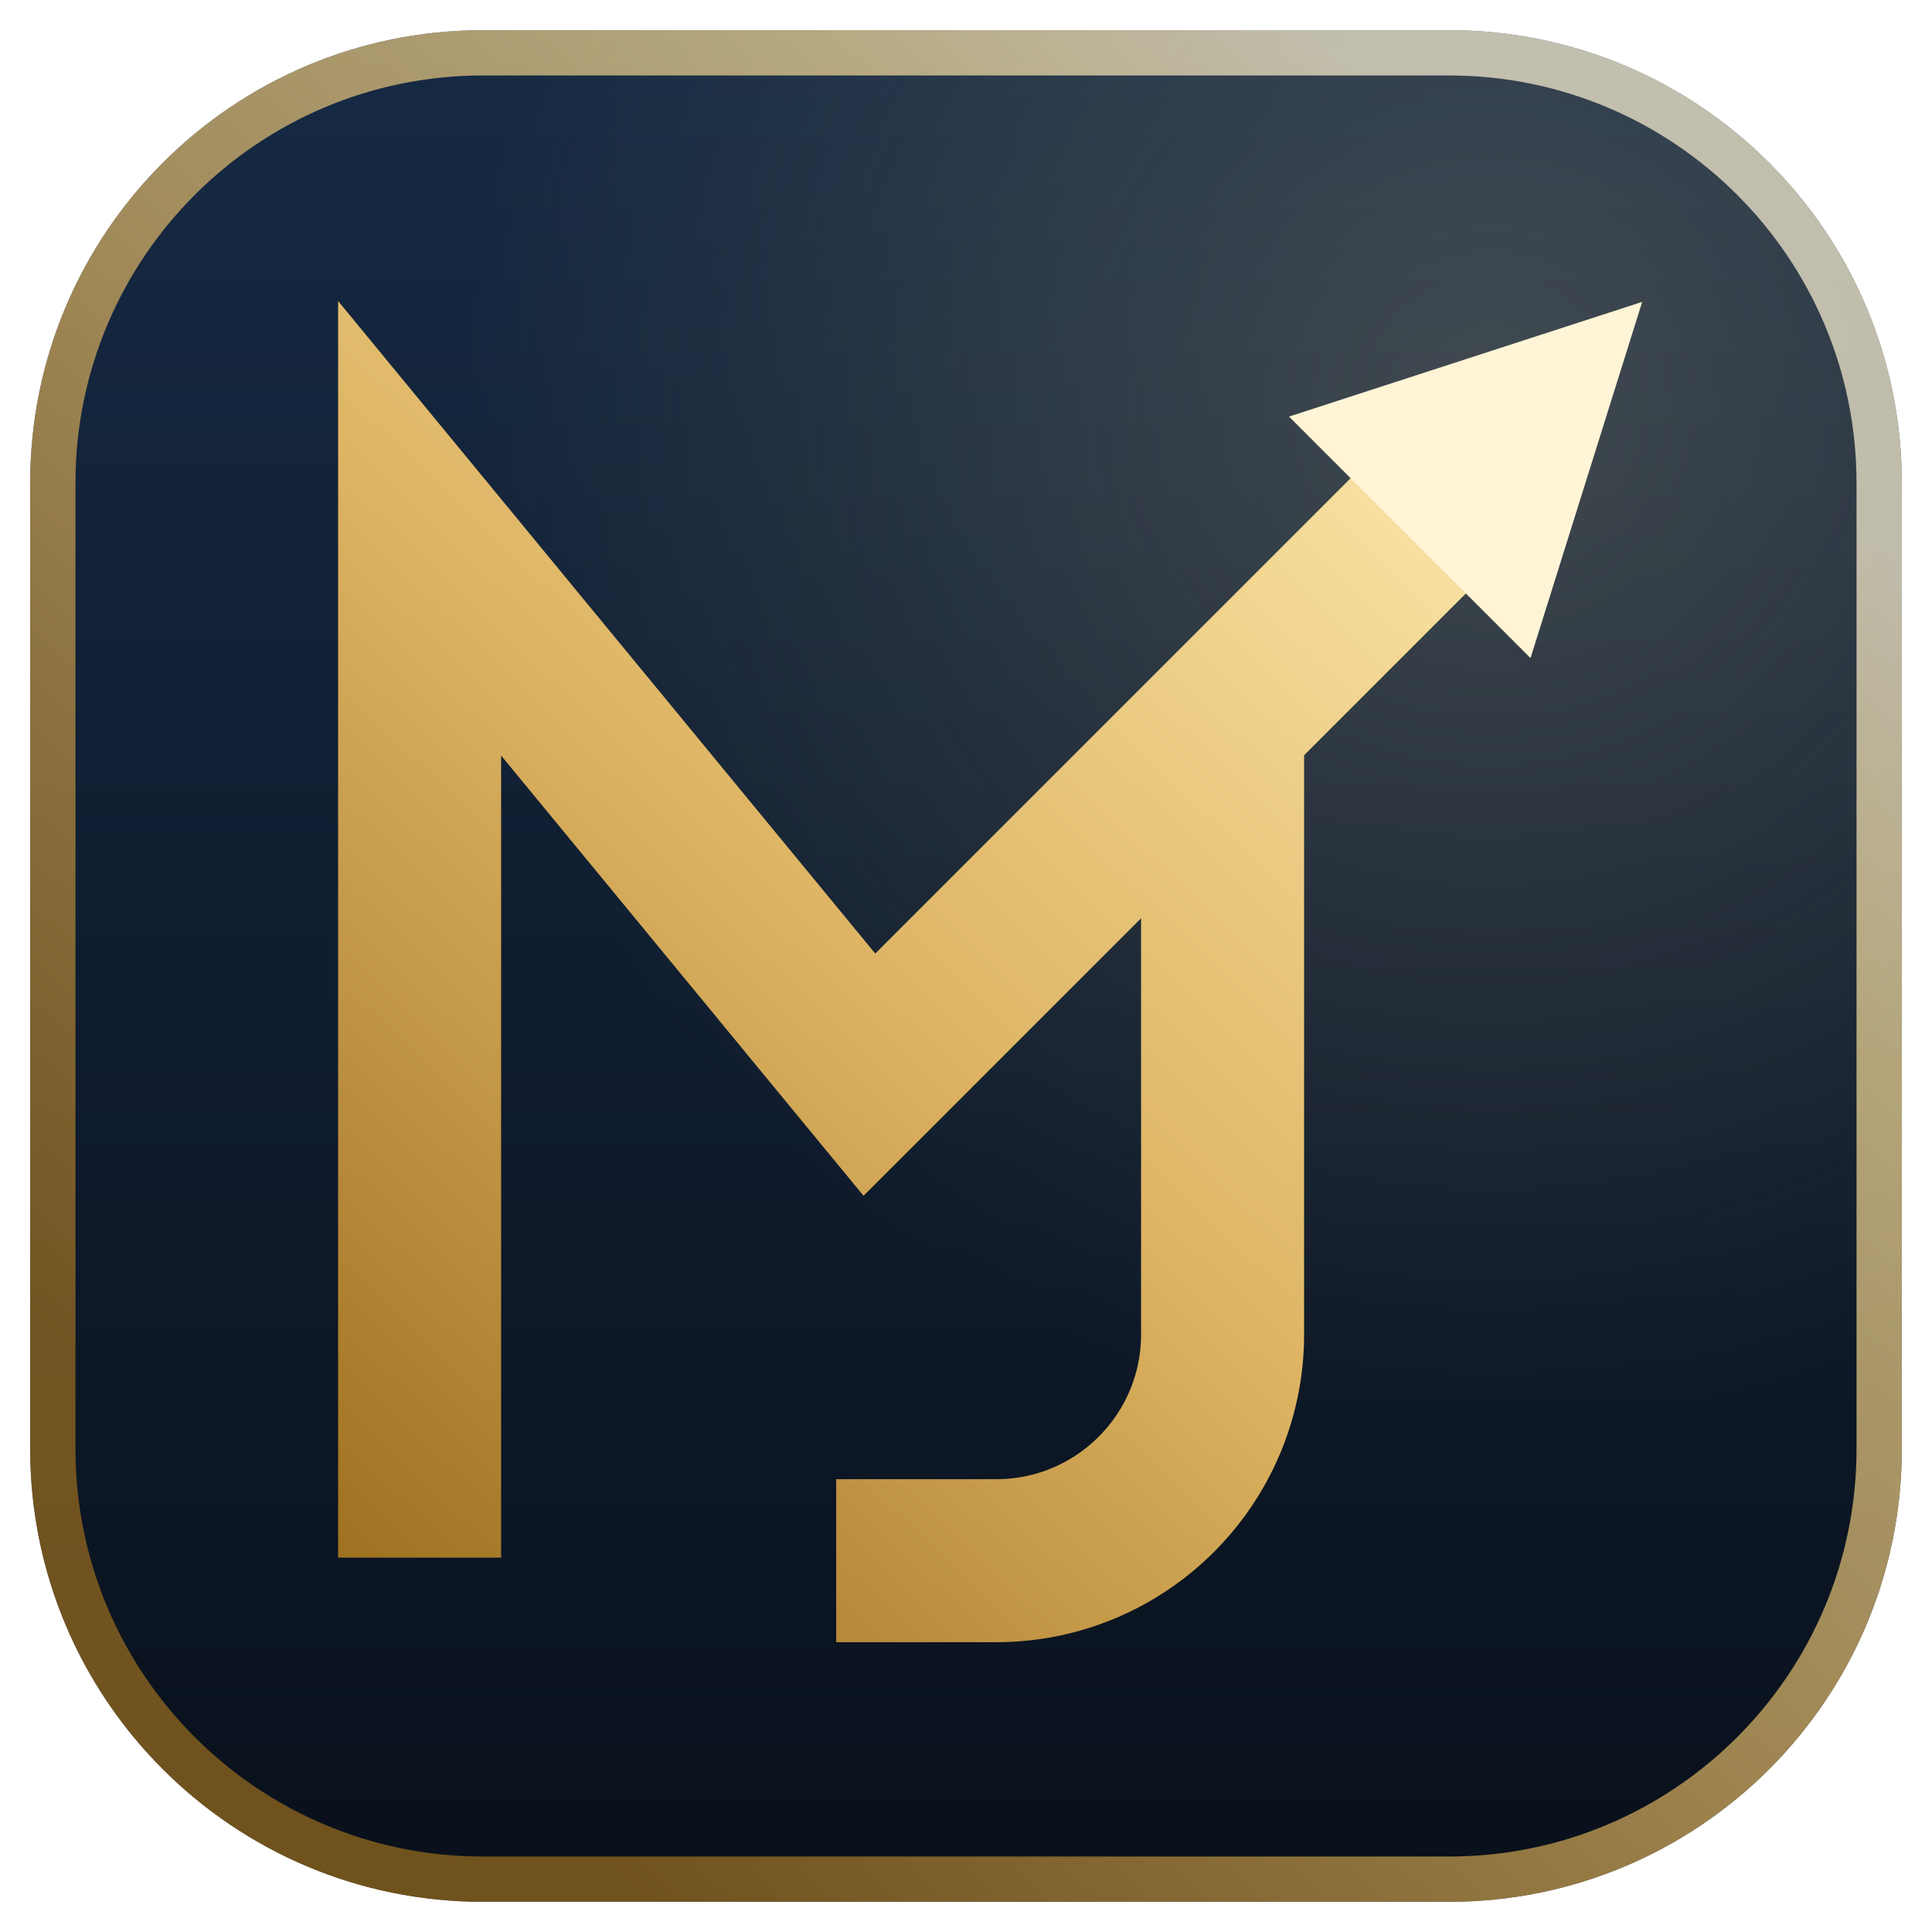
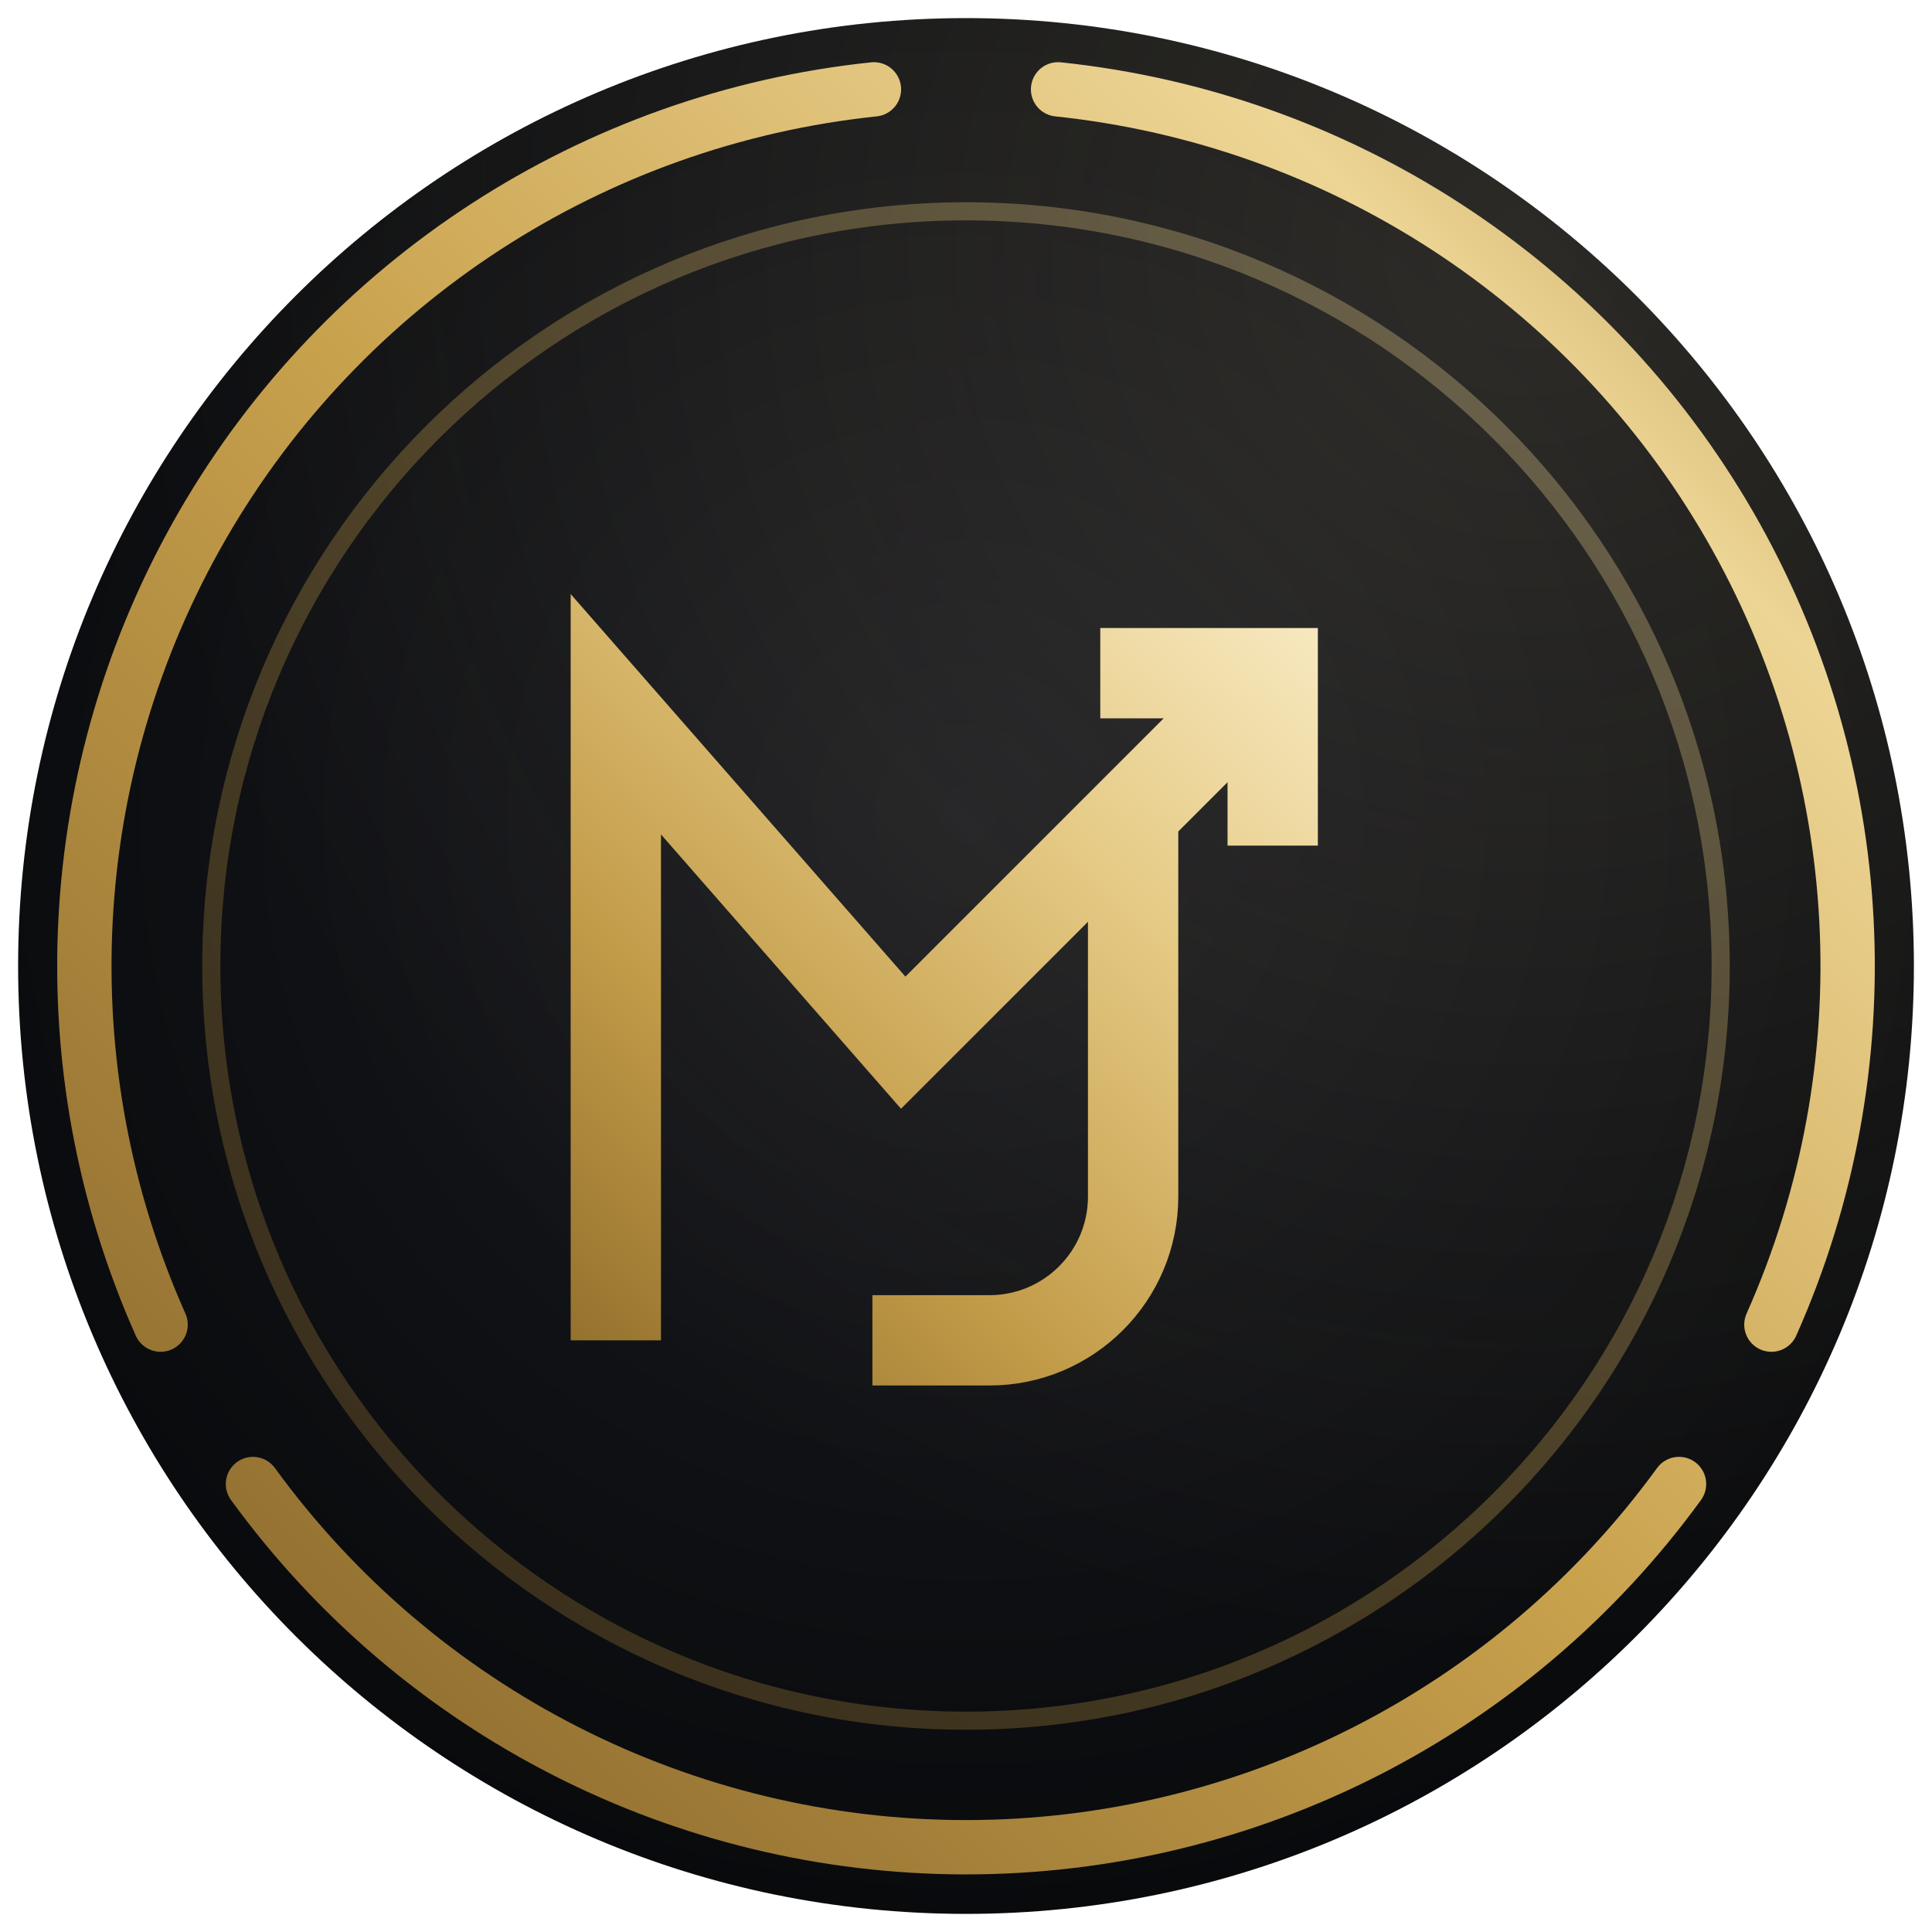
- <svg xmlns="http://www.w3.org/2000/svg" viewBox="0 0 64 64" width="512" height="512" role="img" aria-label="FX 민준 2000">
+ <svg xmlns="http://www.w3.org/2000/svg" viewBox="0 0 64 64" width="512" height="512" role="img" aria-label="MINJUN 2000 CAPITAL">
  <defs>
-     <linearGradient id="fxmj-gold" gradientUnits="userSpaceOnUse" x1="12" y1="54" x2="54" y2="10">
-       <stop offset="0" stop-color="#9C6E1E" />
-       <stop offset=".45" stop-color="#DDB463" />
-       <stop offset=".8" stop-color="#F6DC9A" />
-       <stop offset="1" stop-color="#FFF4D6" />
+     <linearGradient id="mj-gold" gradientUnits="userSpaceOnUse" x1="12" y1="54" x2="52" y2="12">
+       <stop offset="0" stop-color="#8A6828" />
+       <stop offset=".32" stop-color="#C29B48" />
+       <stop offset=".66" stop-color="#E6CB86" />
+       <stop offset="1" stop-color="#FBF0CF" />
    </linearGradient>
-     <linearGradient id="fxmj-navy" x1="0" y1="0" x2="0" y2="1">
-       <stop offset="0" stop-color="#162A44" />
-       <stop offset="1" stop-color="#09101B" />
+     <linearGradient id="mj-ring" gradientUnits="userSpaceOnUse" x1="0" y1="64" x2="64" y2="0">
+       <stop offset="0" stop-color="#7A5A24" />
+       <stop offset=".5" stop-color="#C9A24D" />
+       <stop offset=".8" stop-color="#EDD595" />
+       <stop offset="1" stop-color="#A9853C" />
    </linearGradient>
-     <radialGradient id="fxmj-glow" cx=".78" cy=".2" r=".55">
-       <stop offset="0" stop-color="#F6DC9A" stop-opacity=".2" />
-       <stop offset="1" stop-color="#F6DC9A" stop-opacity="0" />
+     <radialGradient id="mj-onyx" cx=".5" cy=".42" r=".62">
+       <stop offset="0" stop-color="#1B1C21" />
+       <stop offset="1" stop-color="#08090B" />
+     </radialGradient>
+     <radialGradient id="mj-light" cx=".8" cy=".12" r=".75">
+       <stop offset="0" stop-color="#F6E3AE" stop-opacity=".13" />
+       <stop offset="1" stop-color="#F6E3AE" stop-opacity="0" />
    </radialGradient>
  </defs>
-   <rect x="1" y="1" width="62" height="62" rx="15" fill="url(#fxmj-navy)" />
-   <rect x="1" y="1" width="62" height="62" rx="15" fill="url(#fxmj-glow)" />
-   <rect x="1.75" y="1.75" width="60.5" height="60.5" rx="14.25" fill="none" stroke="url(#fxmj-gold)" stroke-opacity=".7" stroke-width="1.5" />
-   <g fill="none" stroke="url(#fxmj-gold)" stroke-width="5.4" stroke-linejoin="miter" stroke-linecap="butt">
-     <polyline points="13.9,51.6 13.9,17.5 28.8,35.6 48,16.4" />
-     <path d="M40.5 23.9 V44.2 A7.5 7.5 0 0 1 33 51.7 H27.7" />
+   <circle cx="32" cy="32" r="31.4" fill="url(#mj-onyx)" />
+   <circle cx="32" cy="32" r="31.4" fill="url(#mj-light)" />
+   <path d="M35.05 2.96 A29.2 29.2 0 0 1 58.68 43.88 M55.62 49.16 A29.2 29.2 0 0 1 8.38 49.16 M5.32 43.88 A29.2 29.2 0 0 1 28.95 2.96" fill="none" stroke="url(#mj-ring)" stroke-width="1.8" stroke-linecap="round" />
+   <circle cx="32" cy="32" r="25" fill="none" stroke="url(#mj-ring)" stroke-opacity=".32" stroke-width=".6" />
+   <g transform="translate(10.2 10.4) scale(.68)" fill="none" stroke="url(#mj-gold)" stroke-width="4.4" stroke-linejoin="miter" stroke-miterlimit="8" stroke-linecap="butt">
+     <polyline points="15,50 15,19.5 29,35.5 47,17.5" />
+     <polyline points="38.6,17.5 47,17.5 47,25.9" />
+     <path d="M40.2 24.3 V43 A7 7 0 0 1 33.2 50 H27.5" />
  </g>
-   <polygon points="54.4,10 42.7,13.8 50.7,21.8" fill="#FFF4D6" />
</svg>
